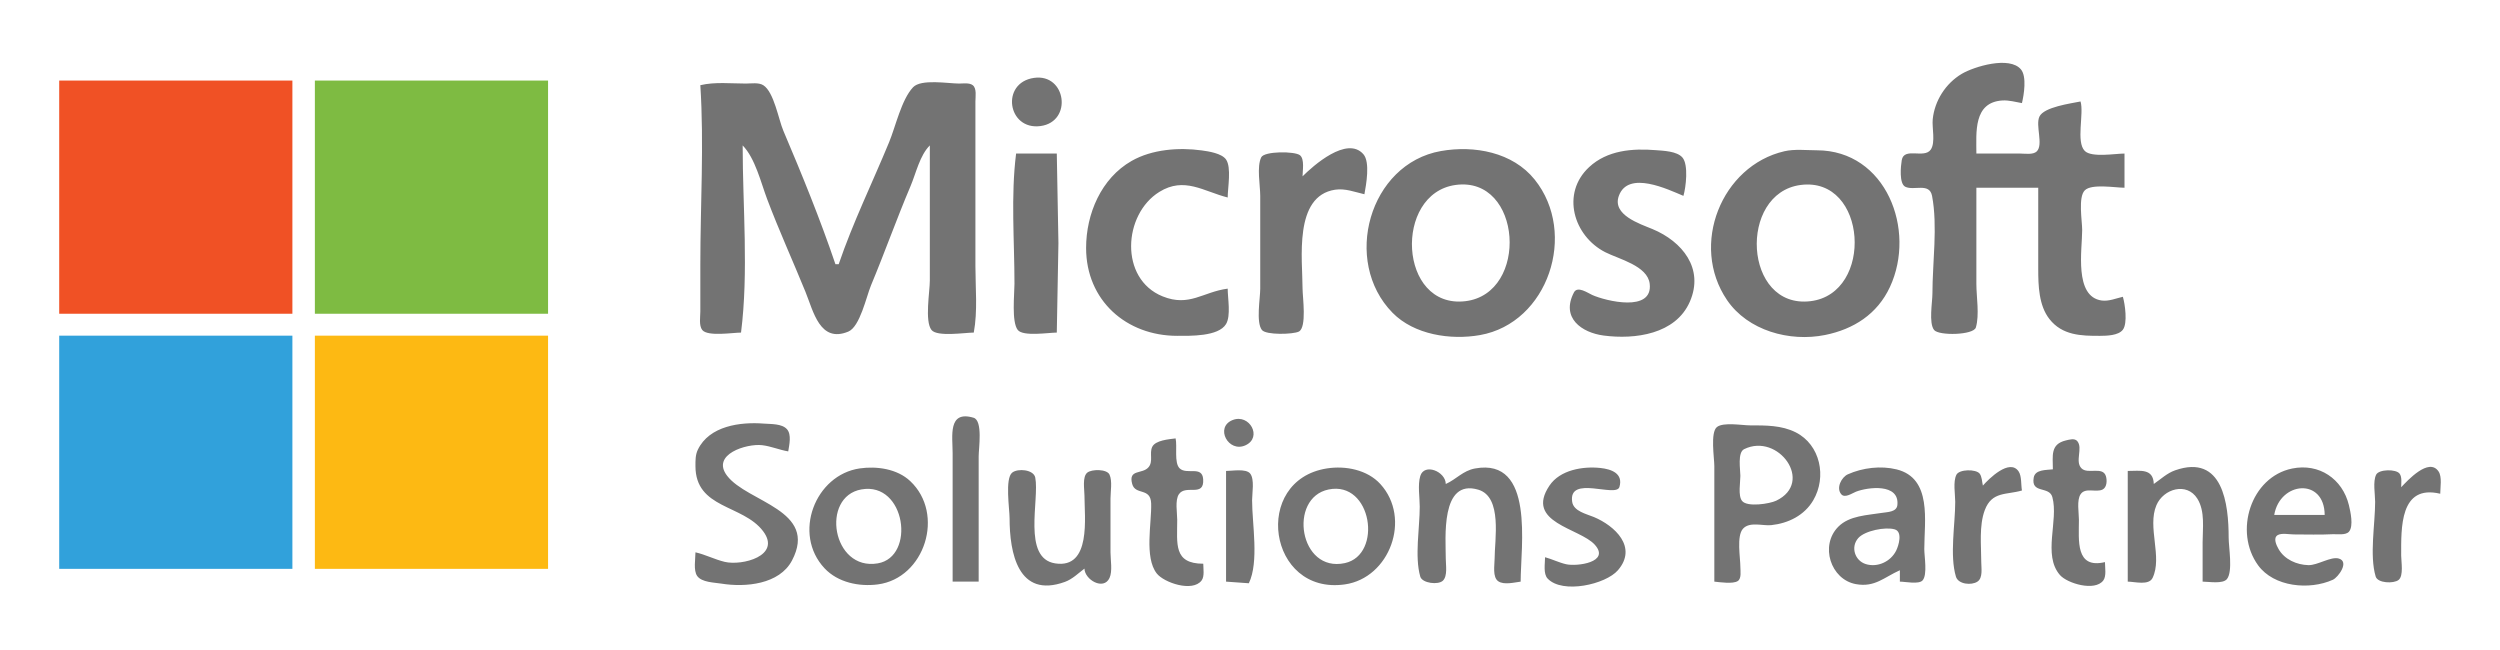
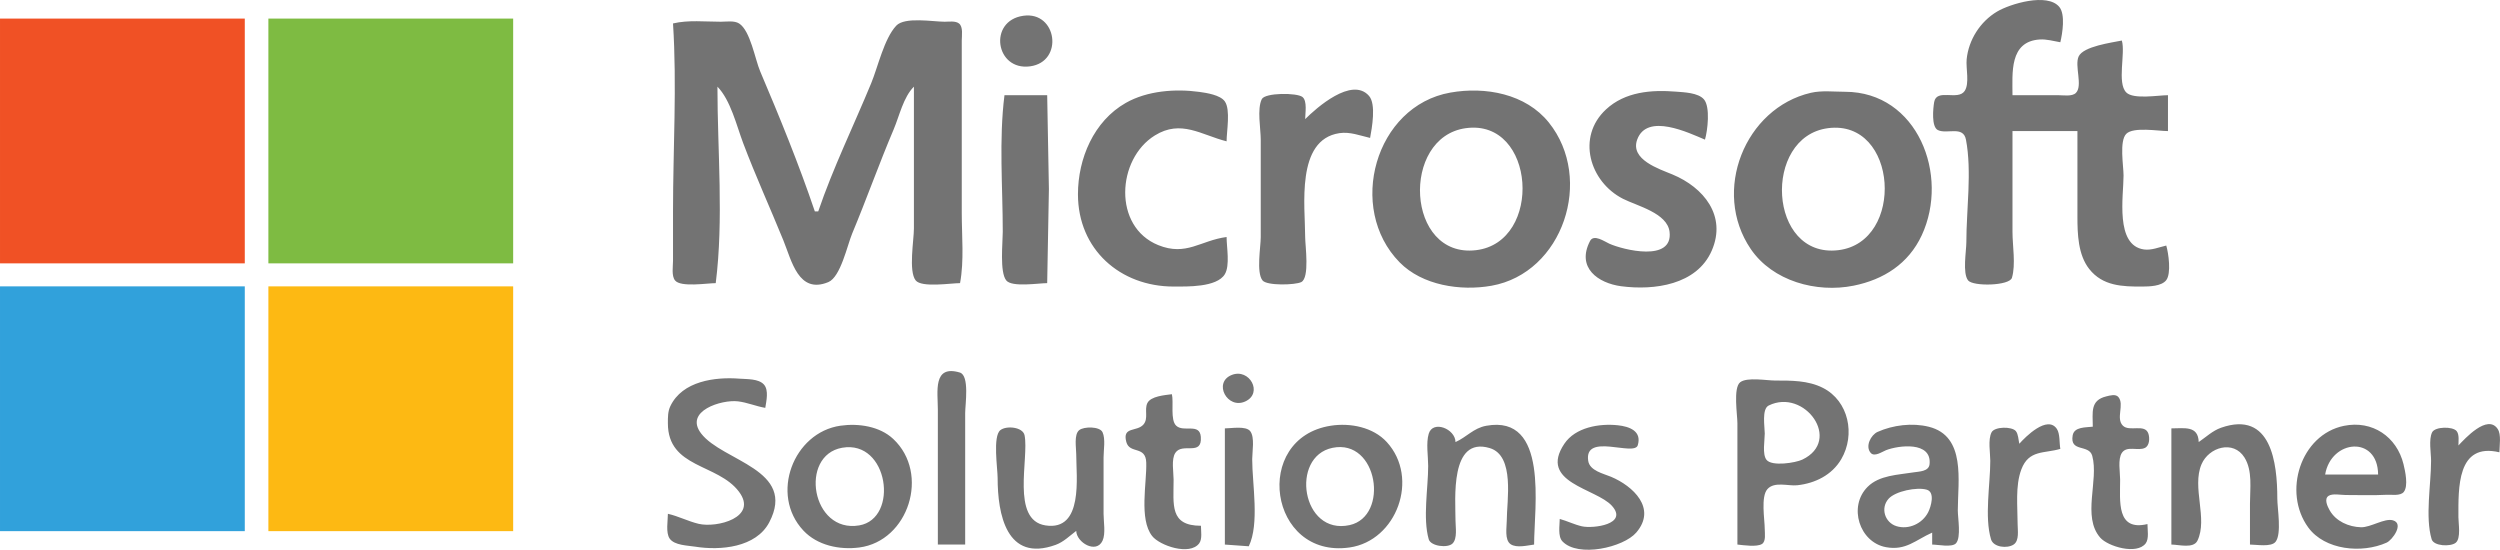
- <svg xmlns="http://www.w3.org/2000/svg" width="1536" height="399" viewBox="0 0 406.4 105.569" version="1.1" id="svg1" xml:space="preserve">
+ <svg xmlns="http://www.w3.org/2000/svg" width="1463.252" height="321.761" viewBox="0 0 387.152 85.133" version="1.1" id="svg1" xml:space="preserve">
  <defs id="defs1" />
-   <g id="layer1">
+   <g id="layer1" transform="translate(-9.624017,-10.21806)">
    <g id="g30" transform="translate(4.731452,270.9565)">
      <path style="fill:#737373;fill-opacity:1;stroke:none" d="m 316.551,-240.438 h 10.054 v 13.229 c 1.6e-4,2.69 0.089,5.917 1.827,8.126 2.084,2.649 5.149,2.737 8.227,2.721 1.065,-0.006 2.968,-0.042 3.697,-0.986 0.805,-1.042 0.354,-4.19 0.007,-5.364 -1.098,0.251 -2.297,0.766 -3.44,0.608 -4.525,-0.626 -3.175,-8.291 -3.175,-11.456 0,-1.482 -0.684,-5.347 0.424,-6.455 1.111,-1.111 4.962,-0.424 6.455,-0.424 v -5.556 c -1.493,0 -5.344,0.687 -6.455,-0.424 -1.466,-1.466 -0.102,-6.059 -0.689,-8.042 -1.568,0.324 -5.941,0.892 -6.683,2.454 -0.682,1.437 0.68,4.567 -0.438,5.664 -0.59,0.579 -1.923,0.349 -2.669,0.349 h -7.144 c 0,-3.424 -0.519,-8.337 4.233,-8.631 1.047,-0.065 2.146,0.251 3.175,0.429 0.323,-1.357 0.807,-4.308 -0.16,-5.473 -1.851,-2.232 -7.642,-0.46 -9.63,0.72 -2.618,1.554 -4.415,4.377 -4.717,7.399 -0.135,1.351 0.478,3.757 -0.317,4.912 -1.053,1.529 -4.345,-0.457 -4.716,1.718 -0.162,0.95 -0.45,3.819 0.574,4.323 1.409,0.693 3.931,-0.729 4.353,1.488 0.938,4.924 0.06,10.851 0.06,15.87 0,1.396 -0.622,4.798 0.272,5.926 0.763,0.963 6.415,0.846 6.788,-0.409 0.608,-2.047 0.084,-4.971 0.084,-7.105 v -15.61 m -153.193,-17.858 c -5.47,0.785 -4.31,8.554 1.058,7.83 5.256,-0.708 4.187,-8.583 -1.058,-7.83 m -54.24,1.189 c 0.619,9.607 0,19.471 0,29.104 v 7.673 c 0,0.852 -0.256,2.298 0.312,3.015 0.873,1.102 4.981,0.424 6.303,0.424 1.249,-9.887 0.265,-20.457 0.265,-30.427 2.04,2.086 2.963,6.03 3.982,8.731 1.917,5.081 4.183,10.05 6.232,15.081 1.285,3.157 2.338,8.36 6.956,6.455 1.905,-0.786 2.941,-5.713 3.692,-7.513 2.23,-5.34 4.167,-10.811 6.43,-16.14 0.891,-2.099 1.498,-4.993 3.135,-6.615 v 21.96 c 0,1.796 -0.856,6.618 0.272,8.042 0.915,1.155 5.474,0.424 6.872,0.424 0.649,-3.498 0.265,-7.298 0.265,-10.848 v -19.579 -7.144 c -5e-5,-0.742 0.243,-2.11 -0.424,-2.638 -0.552,-0.437 -1.568,-0.272 -2.222,-0.272 -1.802,-8.1e-4 -6.188,-0.795 -7.501,0.613 -1.878,2.013 -2.825,6.358 -3.879,8.912 -2.712,6.572 -5.909,13.117 -8.199,19.844 h -0.529 c -2.469,-7.298 -5.452,-14.607 -8.467,-21.696 -0.787,-1.851 -1.515,-6.284 -3.255,-7.401 -0.75,-0.482 -1.982,-0.272 -2.83,-0.272 -2.417,0 -5.047,-0.298 -7.408,0.265 m 85.725,33.073 c -4.034,0.528 -6.236,3.013 -10.583,1.255 -7.048,-2.851 -6.418,-13.332 -0.529,-16.981 4.067,-2.52 7.194,-0.079 11.113,0.909 0,-1.545 0.636,-4.89 -0.272,-6.181 -0.703,-1 -2.836,-1.321 -3.961,-1.475 -3.705,-0.507 -8.059,-0.182 -11.377,1.706 -4.961,2.822 -7.408,8.625 -7.408,14.152 0,8.534 6.538,14.287 14.816,14.287 2.046,1.3e-4 6.693,0.143 7.93,-1.911 0.82,-1.362 0.272,-4.205 0.272,-5.761 m 74.083,-15.081 c 0.407,-1.378 0.85,-5.065 -0.16,-6.235 -0.893,-1.035 -3.083,-1.094 -4.338,-1.196 -3.794,-0.306 -7.867,0.007 -10.823,2.748 -4.621,4.285 -2.535,11.221 2.621,13.844 2.184,1.111 6.877,2.201 7.218,5.126 0.551,4.721 -7.18,2.793 -9.335,1.827 -0.735,-0.33 -2.402,-1.524 -2.979,-0.419 -2.167,4.155 1.274,6.544 4.831,7.011 5.083,0.667 11.697,-0.198 14.011,-5.508 2.354,-5.4 -1.25,-9.795 -6.074,-11.8 -2.068,-0.86 -6.59,-2.301 -5.472,-5.393 1.521,-4.208 8.005,-1.043 10.499,-0.005 m -61.913,-3.175 c 0,-0.886 0.358,-2.812 -0.424,-3.432 -0.841,-0.666 -5.791,-0.684 -6.295,0.341 -0.751,1.527 -0.16,4.578 -0.16,6.266 v 15.081 c 0,1.547 -0.71,5.479 0.272,6.72 0.674,0.851 5.065,0.722 5.994,0.265 1.343,-0.661 0.613,-5.653 0.613,-6.984 0,-4.736 -1.479,-15.059 5.292,-16.083 1.643,-0.249 3.192,0.377 4.763,0.737 0.285,-1.537 0.953,-5.22 -0.16,-6.5 -2.661,-3.062 -8.203,1.898 -9.895,3.589 m 22.49,-4.111 c -11.662,2.061 -16.092,17.912 -7.862,26.29 3.513,3.576 9.431,4.472 14.212,3.627 11.079,-1.958 15.918,-16.526 8.896,-25.277 -3.579,-4.46 -9.824,-5.598 -15.246,-4.64 m 55.827,0.035 c -10.207,2.361 -15.4,15.237 -9.317,24.184 3.382,4.976 10.175,6.844 15.932,5.685 4.645,-0.936 8.495,-3.385 10.551,-7.802 4.325,-9.293 -0.64,-22.207 -11.874,-22.225 -1.71,-0.003 -3.617,-0.23 -5.292,0.157 m -124.883,0.372 c -0.873,6.907 -0.265,14.202 -0.265,21.167 0,1.667 -0.5,6.204 0.537,7.513 0.874,1.103 5.019,0.424 6.343,0.424 l 0.265,-14.552 -0.265,-14.552 h -6.615 m 71.438,5.107 c 10.841,-1.497 11.992,17.666 1.587,18.894 -10.865,1.283 -11.682,-17.501 -1.587,-18.894 m 56.092,8.1e-4 c 10.856,-1.422 11.97,17.668 1.587,18.894 -10.887,1.285 -11.758,-17.562 -1.587,-18.894 m -137.848,64.478 h 4.233 v -20.373 c 0,-1.3 0.708,-5.808 -0.833,-6.266 -4.214,-1.251 -3.4,3.01 -3.4,5.737 v 20.902 m 45.513,-26.262 c -2.935,1.165 -0.687,5.383 2.1,4.1 2.796,-1.288 0.649,-5.191 -2.1,-4.1 m -87.318,21.499 c 0,1.062 -0.357,2.926 0.272,3.837 0.734,1.063 2.815,1.07 3.961,1.256 3.878,0.628 9.416,0.134 11.463,-3.769 4.309,-8.212 -7.248,-9.437 -10.555,-13.769 -2.66,-3.484 3.201,-5.267 5.706,-4.968 1.441,0.172 2.807,0.768 4.233,1.01 0.16,-1.034 0.574,-2.741 -0.21,-3.613 -0.829,-0.922 -2.629,-0.818 -3.759,-0.907 -3.798,-0.299 -8.875,0.359 -10.731,4.256 -0.401,0.841 -0.382,1.736 -0.382,2.646 -4.6e-4,6.987 7.702,6.218 10.998,10.588 3.033,4.022 -3.445,5.655 -6.235,4.988 -1.637,-0.392 -3.143,-1.186 -4.763,-1.553 m 165.629,4.763 c 0.914,0.098 3.021,0.413 3.809,-0.092 0.637,-0.409 0.424,-1.655 0.424,-2.289 6.8e-4,-1.517 -0.646,-5.027 0.424,-6.214 1.087,-1.205 3.219,-0.439 4.603,-0.587 2.772,-0.297 5.386,-1.584 6.826,-4.047 2.211,-3.779 1.162,-9.01 -2.858,-11.039 -2.299,-1.16 -4.9,-1.132 -7.408,-1.132 -1.296,0 -4.344,-0.562 -5.397,0.272 -1.1,0.871 -0.424,5.031 -0.424,6.343 v 18.785 m -83.079,-2.91 c -4.874,-5.3e-4 -4.233,-3.251 -4.233,-7.144 0,-1.134 -0.384,-3.166 0.272,-4.149 1.109,-1.661 4.163,0.577 3.945,-2.46 -0.161,-2.237 -2.676,-0.645 -3.823,-1.752 -0.929,-0.896 -0.36,-3.616 -0.658,-4.867 -1.06,0.143 -3.296,0.291 -3.809,1.397 -0.476,1.026 0.206,2.344 -0.584,3.282 -1.01,1.199 -3.324,0.258 -2.666,2.714 0.512,1.913 3.003,0.524 3.087,3.191 0.099,3.161 -1.141,8.748 0.909,11.372 1.165,1.491 5.816,3.093 7.29,1.142 0.503,-0.666 0.272,-1.939 0.272,-2.724 m 138.112,-15.346 c -1.074,0.136 -2.873,-0.004 -3.113,1.338 -0.482,2.688 2.522,1.327 3.029,3.175 1.046,3.811 -1.609,9.408 1.233,12.669 1.191,1.367 5.669,2.709 7.046,0.888 0.539,-0.714 0.272,-2.144 0.272,-2.989 -4.836,1.151 -4.233,-3.543 -4.233,-6.879 0,-1.134 -0.384,-3.166 0.272,-4.149 0.779,-1.167 2.523,-0.235 3.582,-0.773 0.712,-0.361 0.741,-1.515 0.529,-2.182 -0.519,-1.631 -2.942,-0.24 -3.959,-1.257 -1.127,-1.127 0.279,-3.288 -0.696,-4.433 -0.428,-0.503 -1.306,-0.235 -1.845,-0.107 -2.57,0.613 -2.117,2.503 -2.117,4.699 m -50.187,-3.28 c 5.535,-2.724 11.454,5.394 5.208,8.38 -1.044,0.499 -4.709,1.092 -5.549,0.032 -0.68,-0.859 -0.272,-3.034 -0.272,-4.074 0,-1.022 -0.495,-3.793 0.613,-4.338 m -143.753,3.129 c -7.273,1.044 -10.987,10.645 -5.734,16.242 2.165,2.307 5.607,3.013 8.644,2.618 7.647,-0.994 10.983,-11.452 5.268,-16.807 -2.113,-1.98 -5.412,-2.45 -8.178,-2.053 m 75.935,0.003 c -12.253,1.914 -9.601,20.642 2.91,18.854 7.292,-1.042 10.872,-10.725 5.771,-16.314 -2.119,-2.323 -5.667,-3.011 -8.681,-2.54 m 19.315,2.53 c -0.024,-2.045 -3.508,-3.443 -4.149,-1.284 -0.433,1.458 -0.084,3.472 -0.084,4.988 0,3.398 -0.849,8.086 0.084,11.347 0.311,1.087 2.929,1.406 3.688,0.66 0.781,-0.767 0.461,-2.553 0.461,-3.541 0,-3.305 -0.899,-13.082 5.291,-11.241 3.941,1.172 2.647,8.173 2.647,11.241 0,1.016 -0.38,3 0.613,3.657 0.927,0.613 2.591,0.179 3.62,0.048 0,-5.697 2.329,-20.165 -7.408,-18.398 -1.977,0.359 -3.044,1.759 -4.763,2.523 m 16.14,11.906 c 0,0.998 -0.325,2.693 0.424,3.478 2.425,2.543 9.442,0.933 11.423,-1.366 3.234,-3.754 -0.503,-7.216 -3.909,-8.645 -1.179,-0.494 -3.299,-0.931 -3.529,-2.467 -0.662,-4.425 7.146,-0.622 7.678,-2.417 0.656,-2.212 -1.316,-2.9 -3.091,-3.09 -2.854,-0.306 -6.567,0.311 -8.281,2.865 -4.055,6.044 4.923,6.884 7.372,9.614 2.569,2.862 -2.923,3.559 -4.648,3.17 -1.182,-0.267 -2.273,-0.824 -3.44,-1.143 m 57.679,2.117 v 1.852 c 0.865,9e-5 3.091,0.488 3.697,-0.207 0.81,-0.93 0.272,-3.905 0.272,-5.085 0,-4.53 1.311,-11.512 -4.498,-12.953 -2.555,-0.634 -5.532,-0.273 -7.926,0.798 -1.018,0.455 -1.965,2.222 -1.063,3.253 0.583,0.666 1.768,-0.184 2.374,-0.422 1.906,-0.748 7.104,-1.422 6.739,2.165 -0.118,1.159 -1.639,1.131 -2.505,1.273 -2.366,0.388 -5.279,0.43 -7.087,2.238 -3.048,3.048 -1.27,8.597 2.854,9.346 3.078,0.559 4.569,-1.111 7.144,-2.258 m 13.494,-13.758 c -0.14,-0.577 -0.151,-1.485 -0.535,-1.957 -0.61,-0.749 -3.304,-0.717 -3.766,0.189 -0.579,1.136 -0.196,3.167 -0.196,4.414 0,3.622 -0.924,8.689 0.115,12.155 0.373,1.244 2.519,1.46 3.505,0.802 0.909,-0.607 0.613,-2.236 0.613,-3.168 0,-2.665 -0.382,-5.928 0.579,-8.466 1.161,-3.064 3.527,-2.434 6.035,-3.176 -0.166,-0.895 -0.029,-2.333 -0.536,-3.091 -1.467,-2.192 -4.895,1.249 -5.814,2.297 m 27.781,-0.265 c -0.084,-2.582 -2.213,-2.117 -4.233,-2.117 v 17.992 c 1.126,0.003 3.422,0.671 4.037,-0.603 1.639,-3.395 -0.899,-8.262 0.63,-11.832 1.135,-2.65 4.93,-3.799 6.651,-1.048 1.282,2.05 0.853,4.831 0.853,7.133 v 6.35 c 0.972,0 3.289,0.425 3.961,-0.424 0.982,-1.24 0.272,-5.173 0.272,-6.72 0,-5.443 -0.923,-13.673 -8.708,-10.949 -1.316,0.461 -2.33,1.446 -3.463,2.218 m 22.49,-2.51 c -6.733,1.38 -9.511,10.268 -5.528,15.735 2.562,3.517 8.324,4.072 12.142,2.35 0.868,-0.391 2.75,-2.938 0.975,-3.453 -1.29,-0.374 -3.461,1.111 -4.943,1.073 -1.905,-0.05 -3.888,-0.918 -4.855,-2.622 -0.324,-0.571 -0.919,-1.766 -0.159,-2.248 0.621,-0.394 1.928,-0.123 2.633,-0.123 2.112,6.8e-4 4.24,0.075 6.35,-0.035 0.733,-0.038 2.114,0.21 2.639,-0.427 0.756,-0.919 0.224,-3.267 -0.027,-4.301 -1.036,-4.265 -4.832,-6.85 -9.226,-5.949 m 17.727,3.039 c -5.2e-4,-0.654 0.164,-1.671 -0.272,-2.222 -0.596,-0.752 -3.357,-0.715 -3.802,0.189 -0.553,1.123 -0.16,3.183 -0.16,4.414 0,3.6 -0.938,8.688 0.084,12.132 0.326,1.1 2.935,1.187 3.725,0.561 0.847,-0.671 0.424,-3 0.424,-3.961 0,-4.472 -0.259,-11.628 6.35,-10.054 0,-1.023 0.321,-2.733 -0.272,-3.62 -1.58,-2.362 -5.099,1.539 -6.078,2.562 m -214.048,13.229 c 0.044,1.808 3.108,3.601 4.074,1.523 0.511,-1.101 0.16,-2.976 0.16,-4.169 v -8.731 c 0,-1.125 0.324,-2.865 -0.16,-3.904 -0.431,-0.926 -2.894,-0.903 -3.613,-0.322 -0.838,0.678 -0.461,2.748 -0.461,3.697 0,3.509 1.154,11.977 -4.763,11.056 -5.378,-0.837 -2.524,-10.385 -3.235,-13.951 -0.259,-1.298 -2.815,-1.541 -3.749,-0.802 -1.203,0.952 -0.424,5.94 -0.424,7.401 0,5.593 1.363,13.129 8.996,10.361 1.212,-0.44 2.161,-1.395 3.175,-2.159 m 23.019,-15.875 v 17.992 l 3.704,0.265 c 1.683,-3.497 0.529,-9.636 0.529,-13.494 0,-1.125 0.427,-3.405 -0.312,-4.338 -0.671,-0.848 -2.952,-0.424 -3.921,-0.424 m 178.594,7.144 h -8.202 c 0.927,-5.45 8.151,-6.095 8.202,0 m -237.86,-4.146 c 7.195,-1.266 8.846,10.968 2.646,12.024 -7.414,1.263 -9.338,-10.847 -2.646,-12.024 m 75.935,0.013 c 7.063,-1.449 8.831,10.616 2.646,11.967 -7.432,1.624 -9.256,-10.611 -2.646,-11.967 m 92.036,6.485 c 1.308,0.389 0.646,2.621 0.221,3.469 -0.89,1.776 -3.03,2.774 -4.943,2.169 -1.77,-0.56 -2.49,-2.775 -1.209,-4.225 1.054,-1.194 4.411,-1.865 5.931,-1.413 z" id="path29-5" />
      <g id="g29" transform="translate(43.7197,17.07607)">
        <rect style="opacity:1;fill:#f05125;fill-opacity:1;stroke-width:0.265" id="rect29" width="37.907" height="37.907" x="-38.827" y="-274.937" />
        <rect style="fill:#7ebb42;fill-opacity:1;stroke-width:0.265" id="rect29-2" width="37.907" height="37.907" x="2.734" y="-274.937" />
        <rect style="fill:#fdb913;fill-opacity:1;stroke-width:0.265" id="rect29-2-3" width="37.907" height="37.907" x="2.734" y="-233.467" />
        <rect style="fill:#31a1db;fill-opacity:1;stroke-width:0.265" id="rect29-2-3-4" width="37.907" height="37.907" x="-38.827" y="-233.467" />
      </g>
    </g>
  </g>
</svg>
